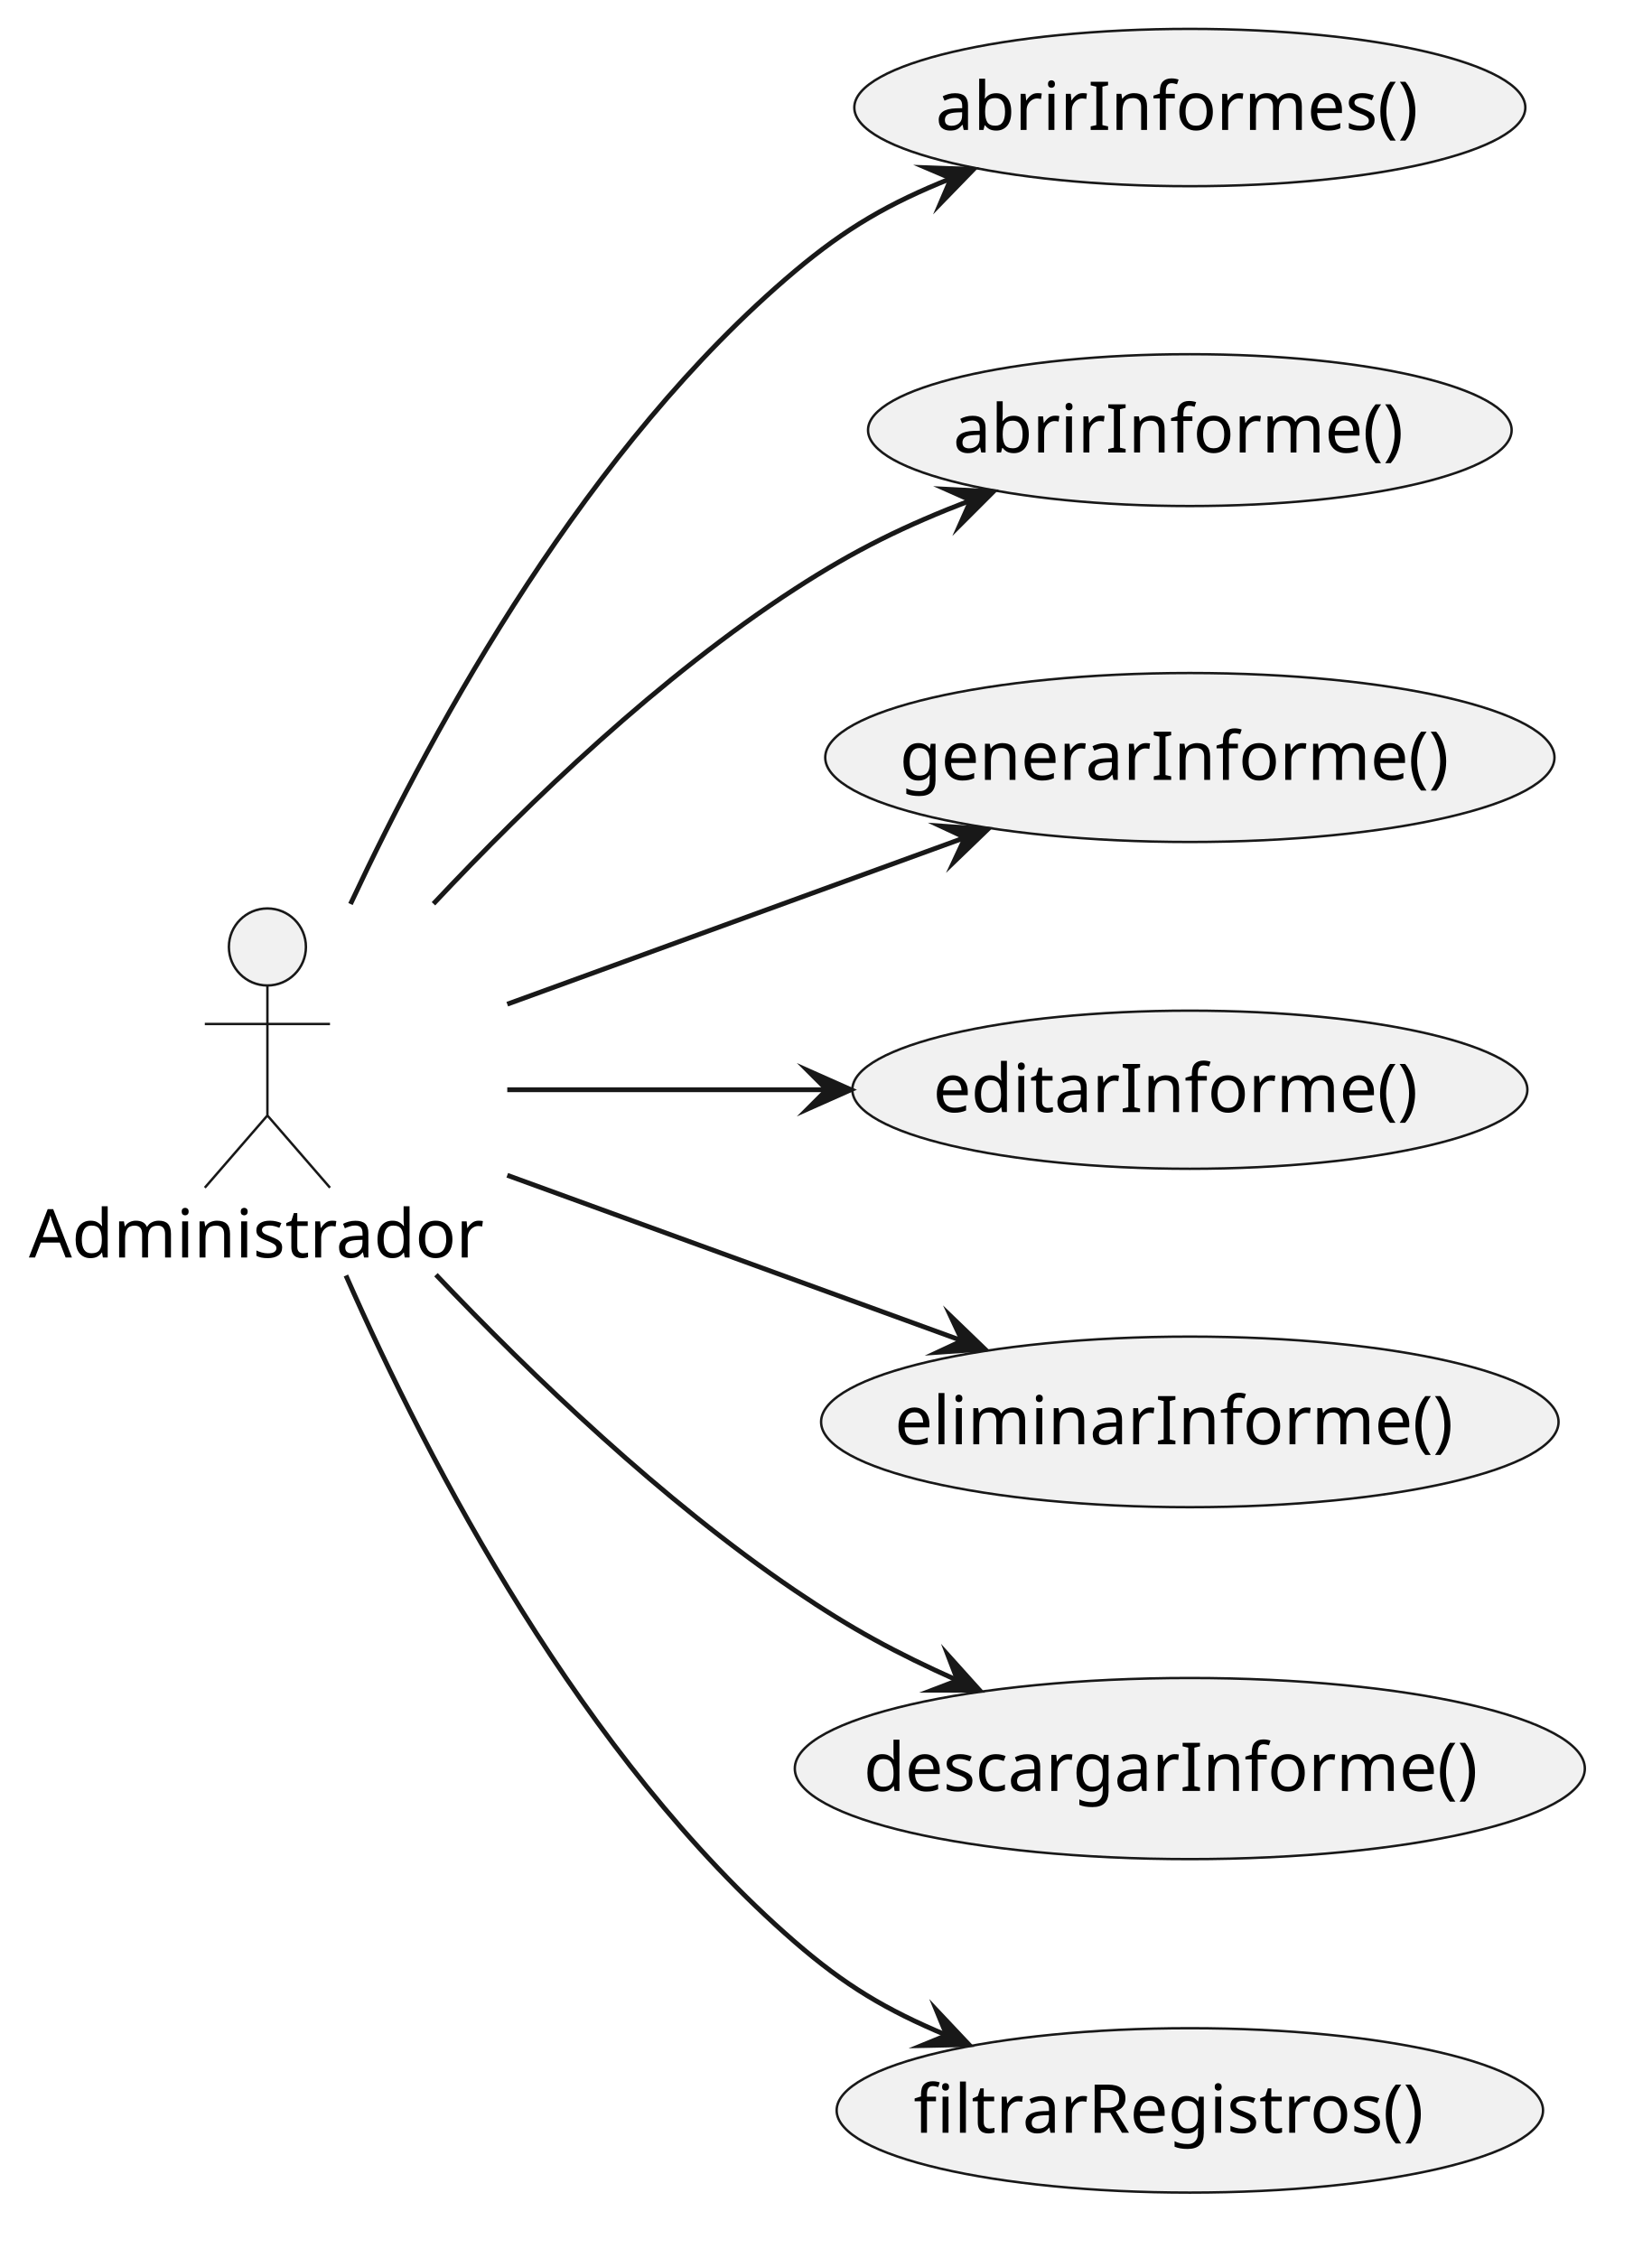
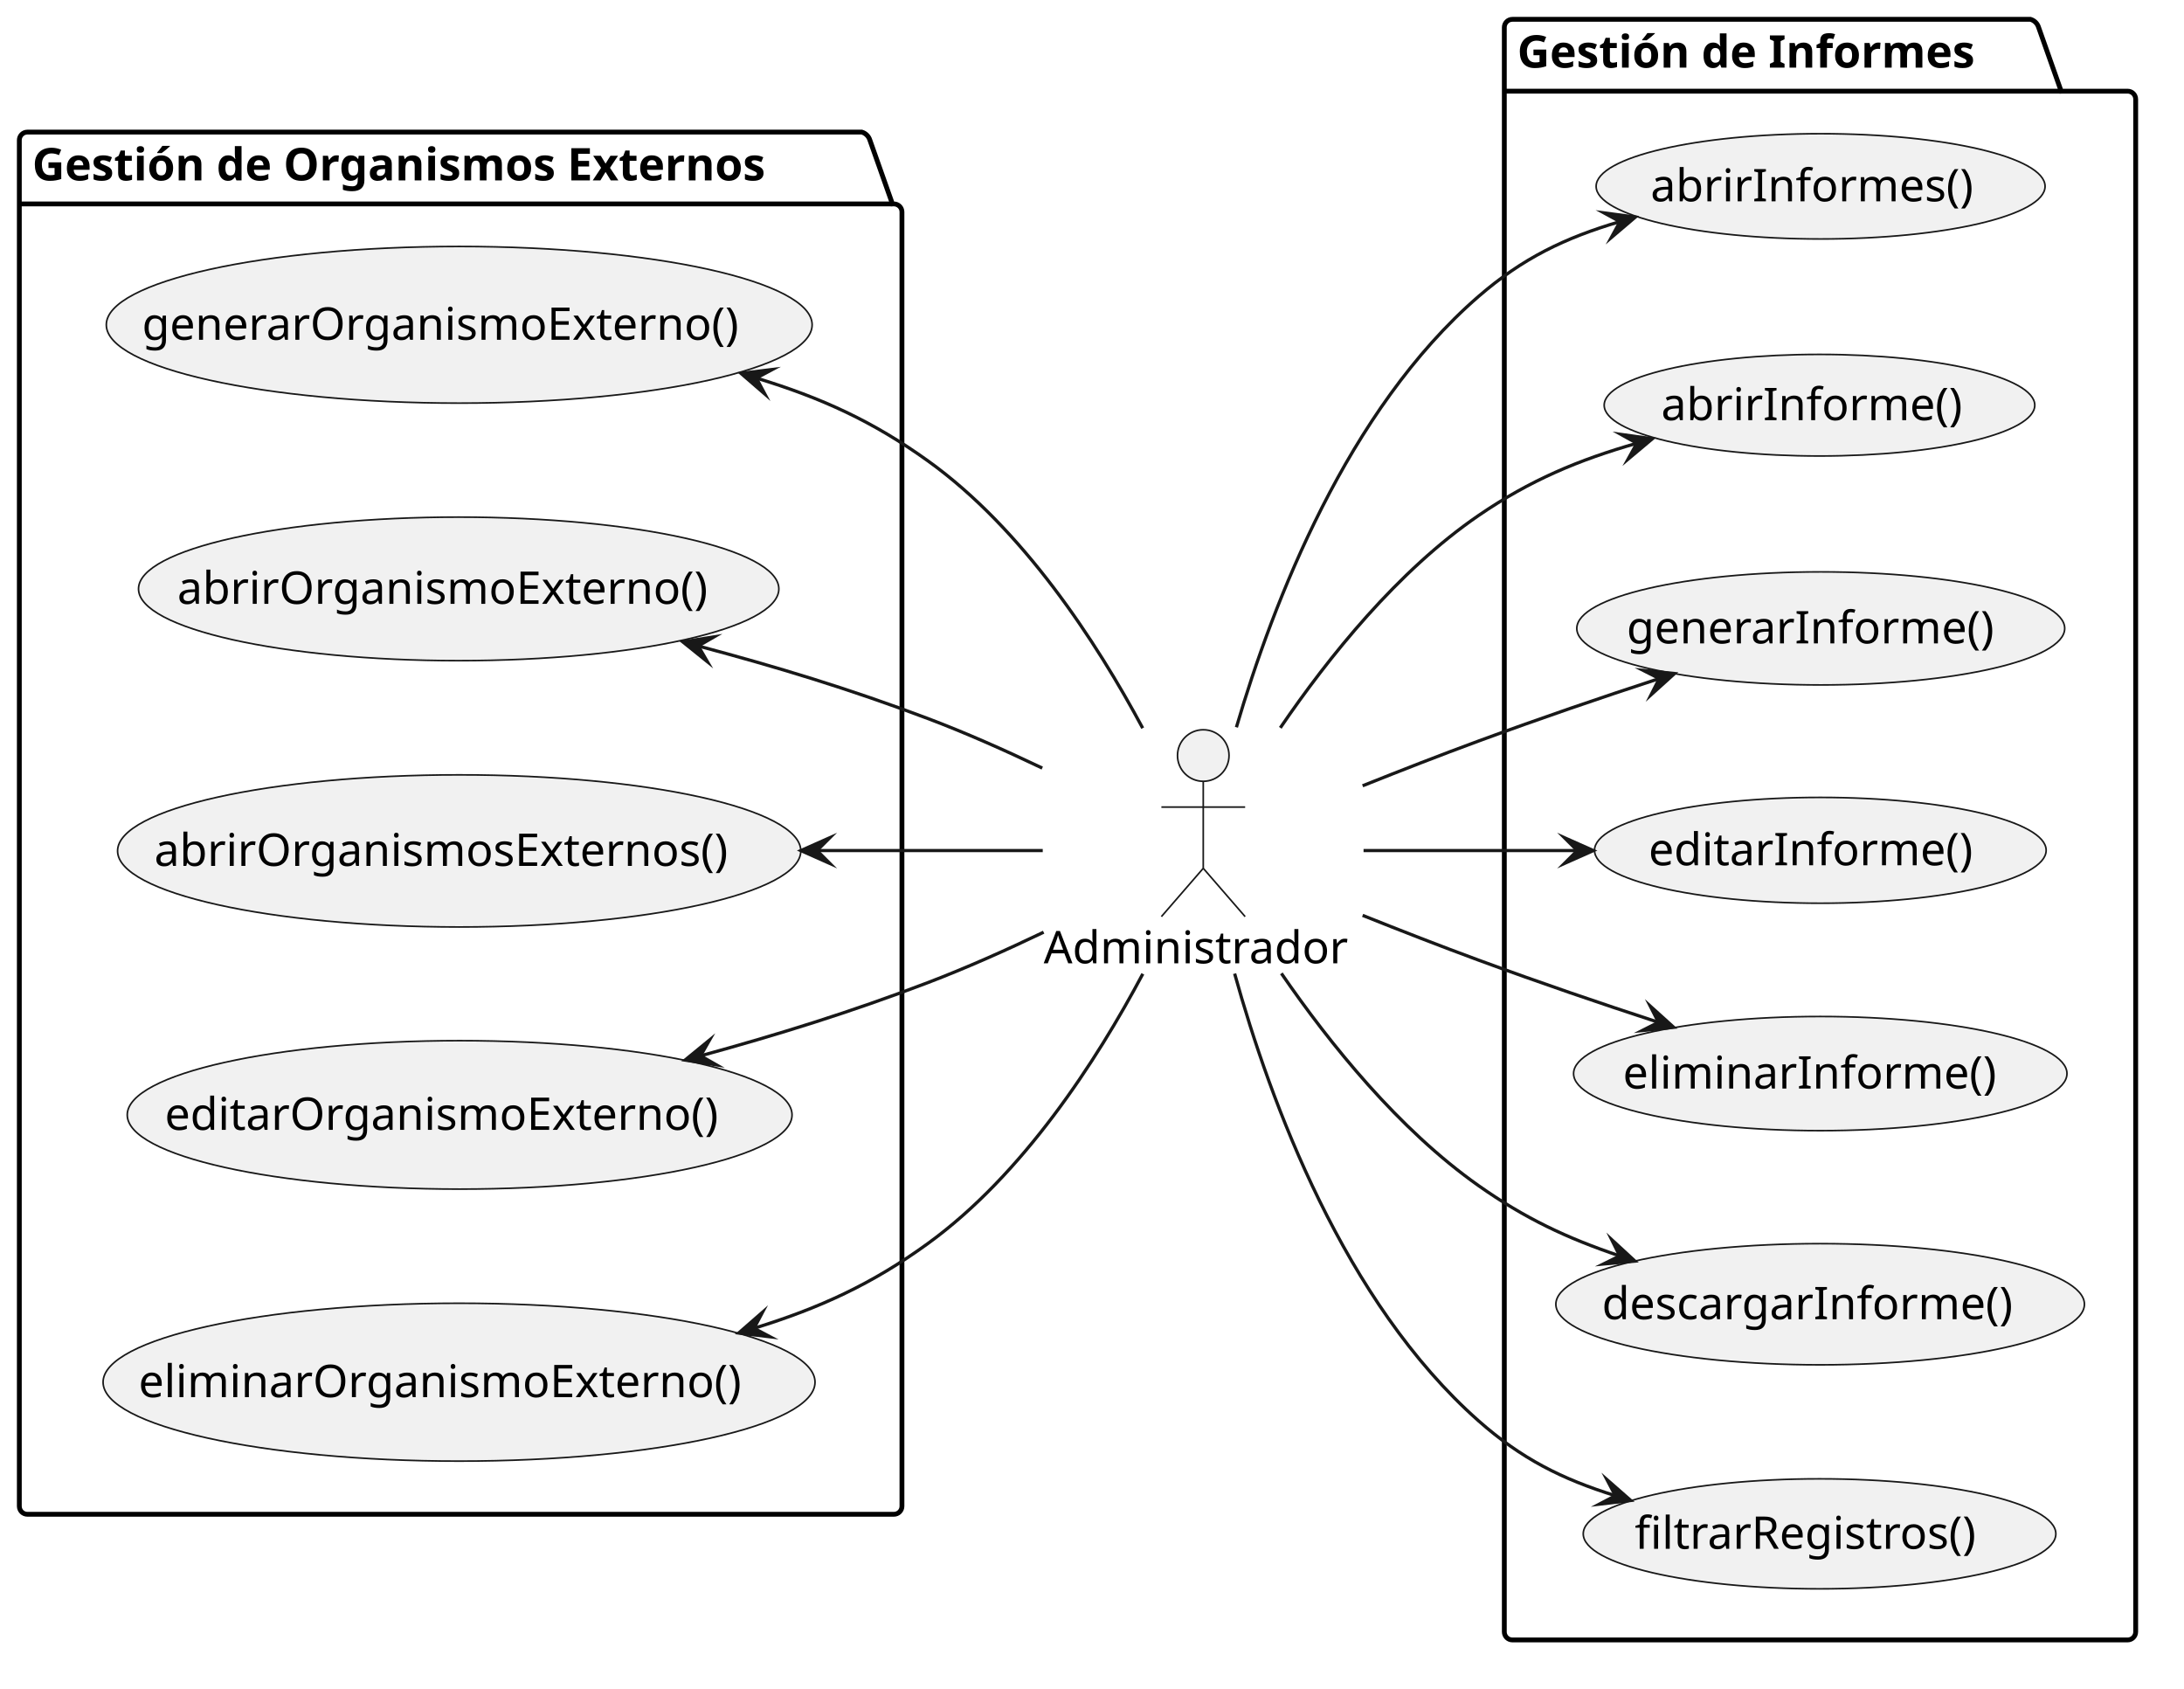
- <svg xmlns="http://www.w3.org/2000/svg" version="1.1" data-diagram-type="DESCRIPTION" style="width:343px;height:469px;background:#FFFFFF;" width="343px" height="469px" viewBox="0 0 343 469" zoomAndPan="magnify" preserveAspectRatio="none" contentStyleType="text/css">
+ <svg xmlns="http://www.w3.org/2000/svg" version="1.1" data-diagram-type="DESCRIPTION" style="width:678px;height:524px;background:#FFFFFF;" width="678px" height="524px" viewBox="0 0 678 524" zoomAndPan="magnify" preserveAspectRatio="none" contentStyleType="text/css">
  <defs />
  <g font-family="sans-serif" lengthAdjust="spacing">
+     <g class="cluster" data-qualified-name="Gesti.n de Organismos Externos" id="ent0002" data-source-line="5">
+       <path d="M8.5,41 L267.55,41 A3.75,3.75 0 0 1 270.05,43.5 L277.05,63.297 L277.5,63.297 A2.5,2.5 0 0 1 280,65.797 L280,467.5 A2.5,2.5 0 0 1 277.5,470 L8.5,470 A2.5,2.5 0 0 1 6,467.5 L6,43.5 A2.5,2.5 0 0 1 8.5,41" style="stroke:#000;stroke-width:1.5;" fill="none" />
+       <line x1="6" y1="63.297" x2="277.05" y2="63.297" style="stroke:#000;stroke-width:1.5;" />
+       <text x="10" y="55.995" fill="#000" font-size="14" textLength="258.05" font-weight="700">Gestión de Organismos Externos</text>
+     </g>
+     <g class="cluster" data-qualified-name="Gesti.n de Informes" id="ent0008" data-source-line="13">
+       <path d="M469.5,6 L630.365,6 A3.75,3.75 0 0 1 632.865,8.5 L639.865,28.297 L660.5,28.297 A2.5,2.5 0 0 1 663,30.797 L663,506.5 A2.5,2.5 0 0 1 660.5,509 L469.5,509 A2.5,2.5 0 0 1 467,506.5 L467,8.5 A2.5,2.5 0 0 1 469.5,6" style="stroke:#000;stroke-width:1.5;" fill="none" />
+       <line x1="467" y1="28.297" x2="639.865" y2="28.297" style="stroke:#000;stroke-width:1.5;" />
+       <text x="471" y="20.995" fill="#000" font-size="14" textLength="159.865" font-weight="700">Gestión de Informes</text>
+     </g>
+     <g class="entity" data-qualified-name="Gesti.n de Organismos Externos.generarOrganismoExterno" id="ent0003" data-source-line="6">
+       <ellipse cx="142.561" cy="100.812" rx="109.561" ry="24.312" fill="#F1F1F1" style="stroke:#181818;stroke-width:0.5;" />
+       <text x="44.096" y="105.461" fill="#000" font-size="14" textLength="196.93">generarOrganismoExterno()</text>
+     </g>
+     <g class="entity" data-qualified-name="Gesti.n de Organismos Externos.abrirOrganismoExterno" id="ent0004" data-source-line="7">
+       <ellipse cx="142.393" cy="182.779" rx="99.393" ry="22.279" fill="#F1F1F1" style="stroke:#181818;stroke-width:0.5;" />
+       <text x="55.033" y="187.427" fill="#000" font-size="14" textLength="174.72">abrirOrganismoExterno()</text>
+     </g>
+     <g class="entity" data-qualified-name="Gesti.n de Organismos Externos.abrirOrganismosExternos" id="ent0005" data-source-line="8">
+       <ellipse cx="142.55" cy="264.11" rx="106.05" ry="23.61" fill="#F1F1F1" style="stroke:#181818;stroke-width:0.5;" />
+       <text x="47.896" y="268.758" fill="#000" font-size="14" textLength="189.308">abrirOrganismosExternos()</text>
+     </g>
+     <g class="entity" data-qualified-name="Gesti.n de Organismos Externos.editarOrganismoExterno" id="ent0006" data-source-line="9">
+       <ellipse cx="142.691" cy="346.038" rx="103.191" ry="23.038" fill="#F1F1F1" style="stroke:#181818;stroke-width:0.5;" />
+       <text x="51.158" y="350.687" fill="#000" font-size="14" textLength="183.066">editarOrganismoExterno()</text>
+     </g>
+     <g class="entity" data-qualified-name="Gesti.n de Organismos Externos.eliminarOrganismoExterno" id="ent0007" data-source-line="10">
+       <ellipse cx="142.509" cy="429.002" rx="110.509" ry="24.502" fill="#F1F1F1" style="stroke:#181818;stroke-width:0.5;" />
+       <text x="43.019" y="433.65" fill="#000" font-size="14" textLength="198.98">eliminarOrganismoExterno()</text>
+     </g>
+     <g class="entity" data-qualified-name="Gesti.n de Informes.abrirInformes" id="ent0009" data-source-line="14">
+       <ellipse cx="565.187" cy="57.837" rx="69.687" ry="16.337" fill="#F1F1F1" style="stroke:#181818;stroke-width:0.5;" />
+       <text x="512.393" y="62.486" fill="#000" font-size="14" textLength="105.588">abrirInformes()</text>
+     </g>
+     <g class="entity" data-qualified-name="Gesti.n de Informes.abrirInforme" id="ent0010" data-source-line="15">
+       <ellipse cx="564.838" cy="125.768" rx="66.838" ry="15.768" fill="#F1F1F1" style="stroke:#181818;stroke-width:0.5;" />
+       <text x="515.692" y="130.416" fill="#000" font-size="14" textLength="98.294">abrirInforme()</text>
+     </g>
+     <g class="entity" data-qualified-name="Gesti.n de Informes.generarInforme" id="ent0011" data-source-line="16">
+       <ellipse cx="565.234" cy="195.047" rx="75.734" ry="17.547" fill="#F1F1F1" style="stroke:#181818;stroke-width:0.5;" />
+       <text x="504.982" y="199.695" fill="#000" font-size="14" textLength="120.504">generarInforme()</text>
+     </g>
+     <g class="entity" data-qualified-name="Gesti.n de Informes.editarInforme" id="ent0012" data-source-line="17">
+       <ellipse cx="565.104" cy="263.921" rx="70.104" ry="16.421" fill="#F1F1F1" style="stroke:#181818;stroke-width:0.5;" />
+       <text x="511.784" y="268.569" fill="#000" font-size="14" textLength="106.641">editarInforme()</text>
+     </g>
+     <g class="entity" data-qualified-name="Gesti.n de Informes.eliminarInforme" id="ent0013" data-source-line="18">
+       <ellipse cx="565.086" cy="333.217" rx="76.586" ry="17.717" fill="#F1F1F1" style="stroke:#181818;stroke-width:0.5;" />
+       <text x="503.808" y="337.866" fill="#000" font-size="14" textLength="122.555">eliminarInforme()</text>
+     </g>
+     <g class="entity" data-qualified-name="Gesti.n de Informes.descargarInforme" id="ent0014" data-source-line="19">
+       <ellipse cx="565.046" cy="404.809" rx="82.046" ry="18.809" fill="#F1F1F1" style="stroke:#181818;stroke-width:0.5;" />
+       <text x="497.309" y="409.458" fill="#000" font-size="14" textLength="135.475">descargarInforme()</text>
+     </g>
+     <g class="entity" data-qualified-name="Gesti.n de Informes.filtrarRegistros" id="ent0015" data-source-line="20">
+       <ellipse cx="564.86" cy="476.072" rx="73.36" ry="17.072" fill="#F1F1F1" style="stroke:#181818;stroke-width:0.5;" />
+       <text x="507.496" y="480.72" fill="#000" font-size="14" textLength="114.728">filtrarRegistros()</text>
+     </g>
    <g class="entity" data-qualified-name="admin" id="ent0001" data-source-line="3">
-       <ellipse cx="55.54" cy="196.69" rx="8" ry="8" fill="#F1F1F1" style="stroke:#181818;stroke-width:0.5;" />
-       <path d="M55.54,204.69 L55.54,231.69 M42.54,212.69 L68.54,212.69 M55.54,231.69 L42.54,246.69 M55.54,231.69 L68.54,246.69" style="stroke:#181818;stroke-width:0.5;" fill="none" />
-       <text x="6" y="261.185" fill="#000" font-size="14" textLength="99.08">Administrador</text>
+       <ellipse cx="373.54" cy="234.5" rx="8" ry="8" fill="#F1F1F1" style="stroke:#181818;stroke-width:0.5;" />
+       <path d="M373.54,242.5 L373.54,269.5 M360.54,250.5 L386.54,250.5 M373.54,269.5 L360.54,284.5 M373.54,269.5 L386.54,284.5" style="stroke:#181818;stroke-width:0.5;" fill="none" />
+       <text x="324" y="298.995" fill="#000" font-size="14" textLength="99.08">Administrador</text>
    </g>
-     <g class="entity" data-qualified-name="UC1" id="ent0002" data-source-line="5">
-       <ellipse cx="247.127" cy="22.337" rx="69.687" ry="16.337" fill="#F1F1F1" style="stroke:#181818;stroke-width:0.5;" />
-       <text x="194.333" y="26.986" fill="#000" font-size="14" textLength="105.588">abrirInformes()</text>
+     <g class="link" data-entity-1="ent0003" data-entity-2="ent0001" id="lnk16" data-source-line="24" data-link-type="dependency">
+       <path d="M234.803,117.337 C255.063,123.507 270.91,130.75 288,143 C317.57,164.2 340.33,199.11 354.74,226" style="stroke:#181818;stroke-width:1;" fill="none" id="generarOrganismoExterno-backto-admin" />
+       <polygon points="230.02,115.88,237.464,122.328,234.803,117.337,239.795,114.675,230.02,115.88" fill="#181818" style="stroke:#181818;stroke-width:1;stroke-linejoin:miter;stroke-miterlimit:10;" />
    </g>
-     <g class="entity" data-qualified-name="UC2" id="ent0003" data-source-line="6">
-       <ellipse cx="247.128" cy="89.338" rx="66.838" ry="15.768" fill="#F1F1F1" style="stroke:#181818;stroke-width:0.5;" />
-       <text x="197.982" y="93.986" fill="#000" font-size="14" textLength="98.294">abrirInforme()</text>
+     <g class="link" data-entity-1="ent0004" data-entity-2="ent0001" id="lnk17" data-source-line="25" data-link-type="dependency">
+       <path d="M216.782,200.505 C241.102,206.975 263.65,213.81 288,223 C299.75,227.43 312.07,232.91 323.56,238.4" style="stroke:#181818;stroke-width:1;" fill="none" id="abrirOrganismoExterno-backto-admin" />
+       <polygon points="211.95,199.22,219.619,205.399,216.782,200.505,221.676,197.668,211.95,199.22" fill="#181818" style="stroke:#181818;stroke-width:1;stroke-linejoin:miter;stroke-miterlimit:10;" />
    </g>
-     <g class="entity" data-qualified-name="UC3" id="ent0004" data-source-line="7">
-       <ellipse cx="247.134" cy="157.337" rx="75.734" ry="17.547" fill="#F1F1F1" style="stroke:#181818;stroke-width:0.5;" />
-       <text x="186.882" y="161.985" fill="#000" font-size="14" textLength="120.504">generarInforme()</text>
+     <g class="link" data-entity-1="ent0005" data-entity-2="ent0001" id="lnk18" data-source-line="26" data-link-type="dependency">
+       <path d="M253.62,264 C279.84,264 301.72,264 323.71,264" style="stroke:#181818;stroke-width:1;" fill="none" id="abrirOrganismosExternos-backto-admin" />
+       <polygon points="248.62,264,257.62,268,253.62,264,257.62,260,248.62,264" fill="#181818" style="stroke:#181818;stroke-width:1;stroke-linejoin:miter;stroke-miterlimit:10;" />
    </g>
-     <g class="entity" data-qualified-name="UC4" id="ent0005" data-source-line="8">
-       <ellipse cx="247.134" cy="226.341" rx="70.104" ry="16.421" fill="#F1F1F1" style="stroke:#181818;stroke-width:0.5;" />
-       <text x="193.814" y="230.989" fill="#000" font-size="14" textLength="106.641">editarInforme()</text>
+     <g class="link" data-entity-1="ent0006" data-entity-2="ent0001" id="lnk19" data-source-line="27" data-link-type="dependency">
+       <path d="M217.482,327.708 C241.622,321.088 263.88,314.19 288,305 C299.88,300.47 312.37,294.9 323.99,289.33" style="stroke:#181818;stroke-width:1;" fill="none" id="editarOrganismoExterno-backto-admin" />
+       <polygon points="212.66,329.03,222.397,330.507,217.482,327.708,220.282,322.792,212.66,329.03" fill="#181818" style="stroke:#181818;stroke-width:1;stroke-linejoin:miter;stroke-miterlimit:10;" />
    </g>
-     <g class="entity" data-qualified-name="UC5" id="ent0006" data-source-line="9">
-       <ellipse cx="247.126" cy="295.337" rx="76.586" ry="17.717" fill="#F1F1F1" style="stroke:#181818;stroke-width:0.5;" />
-       <text x="185.848" y="299.986" fill="#000" font-size="14" textLength="122.555">eliminarInforme()</text>
+     <g class="link" data-entity-1="ent0007" data-entity-2="ent0001" id="lnk20" data-source-line="28" data-link-type="dependency">
+       <path d="M234.087,412.275 C254.587,405.945 270.73,398.52 288,386 C317.62,364.53 340.38,329.34 354.78,302.26" style="stroke:#181818;stroke-width:1;" fill="none" id="eliminarOrganismoExterno-backto-admin" />
+       <polygon points="229.31,413.75,239.09,414.917,234.087,412.275,236.729,407.273,229.31,413.75" fill="#181818" style="stroke:#181818;stroke-width:1;stroke-linejoin:miter;stroke-miterlimit:10;" />
    </g>
-     <g class="entity" data-qualified-name="UC6" id="ent0007" data-source-line="10">
-       <ellipse cx="247.126" cy="367.339" rx="82.046" ry="18.809" fill="#F1F1F1" style="stroke:#181818;stroke-width:0.5;" />
-       <text x="179.389" y="371.988" fill="#000" font-size="14" textLength="135.475">descargarInforme()</text>
+     <g class="link" data-entity-1="ent0001" data-entity-2="ent0009" id="lnk21" data-source-line="31" data-link-type="dependency">
+       <path d="M383.83,225.73 C395.24,186.79 418.25,127.28 459,92 C472.69,80.15 485.784,73.822 502.904,68.782" style="stroke:#181818;stroke-width:1;" fill="none" id="admin-to-abrirInformes" />
+       <polygon points="507.7,67.37,497.937,66.075,502.904,68.782,500.196,73.749,507.7,67.37" fill="#181818" style="stroke:#181818;stroke-width:1;stroke-linejoin:miter;stroke-miterlimit:10;" />
    </g>
-     <g class="entity" data-qualified-name="UC7" id="ent0008" data-source-line="11">
-       <ellipse cx="247.13" cy="438.342" rx="73.36" ry="17.072" fill="#F1F1F1" style="stroke:#181818;stroke-width:0.5;" />
-       <text x="189.766" y="442.99" fill="#000" font-size="14" textLength="114.728">filtrarRegistros()</text>
+     <g class="link" data-entity-1="ent0001" data-entity-2="ent0010" id="lnk22" data-source-line="32" data-link-type="dependency">
+       <path d="M397.46,225.9 C412.49,203.85 433.96,177.16 459,160 C475.04,149.01 490.064,142.759 508.154,137.569" style="stroke:#181818;stroke-width:1;" fill="none" id="admin-to-abrirInforme" />
+       <polygon points="512.96,136.19,503.206,134.827,508.154,137.569,505.412,142.517,512.96,136.19" fill="#181818" style="stroke:#181818;stroke-width:1;stroke-linejoin:miter;stroke-miterlimit:10;" />
    </g>
-     <g class="link" data-entity-1="ent0001" data-entity-2="ent0002" id="lnk9" data-source-line="13" data-link-type="dependency">
-       <path d="M72.8,187.77 C90.54,149.81 122.22,92.43 165.08,56.34 C175.82,47.3 184.66,42.223 197.54,37.053" style="stroke:#181818;stroke-width:1;" fill="none" id="admin-to-UC1" />
-       <polygon points="202.18,35.19,192.338,34.83,197.54,37.053,195.318,42.255,202.18,35.19" fill="#181818" style="stroke:#181818;stroke-width:1;stroke-linejoin:miter;stroke-miterlimit:10;" />
+     <g class="link" data-entity-1="ent0001" data-entity-2="ent0011" id="lnk23" data-source-line="33" data-link-type="dependency">
+       <path d="M423.01,243.89 C434.74,239.2 447.27,234.31 459,230 C478.84,222.71 496.268,216.776 515.108,210.606" style="stroke:#181818;stroke-width:1;" fill="none" id="admin-to-generarInforme" />
+       <polygon points="519.86,209.05,510.062,208.05,515.108,210.606,512.552,215.652,519.86,209.05" fill="#181818" style="stroke:#181818;stroke-width:1;stroke-linejoin:miter;stroke-miterlimit:10;" />
    </g>
-     <g class="link" data-entity-1="ent0001" data-entity-2="ent0003" id="lnk10" data-source-line="14" data-link-type="dependency">
-       <path d="M90.03,187.72 C110.13,166.31 137.16,140.44 165.08,122.34 C177.7,114.15 188.013,109.154 201.643,103.914" style="stroke:#181818;stroke-width:1;" fill="none" id="admin-to-UC2" />
-       <polygon points="206.31,102.12,196.474,101.616,201.643,103.914,199.345,109.083,206.31,102.12" fill="#181818" style="stroke:#181818;stroke-width:1;stroke-linejoin:miter;stroke-miterlimit:10;" />
+     <g class="link" data-entity-1="ent0001" data-entity-2="ent0012" id="lnk24" data-source-line="34" data-link-type="dependency">
+       <path d="M423.3,264 C445.01,264 465.98,264 489.65,264" style="stroke:#181818;stroke-width:1;" fill="none" id="admin-to-editarInforme" />
+       <polygon points="494.65,264,485.65,260,489.65,264,485.65,268,494.65,264" fill="#181818" style="stroke:#181818;stroke-width:1;stroke-linejoin:miter;stroke-miterlimit:10;" />
    </g>
-     <g class="link" data-entity-1="ent0001" data-entity-2="ent0004" id="lnk11" data-source-line="15" data-link-type="dependency">
-       <path d="M105.36,208.57 C136.3,197.31 171.161,184.619 200.461,173.959" style="stroke:#181818;stroke-width:1;" fill="none" id="admin-to-UC3" />
-       <polygon points="205.16,172.25,195.335,171.568,200.461,173.959,198.07,179.086,205.16,172.25" fill="#181818" style="stroke:#181818;stroke-width:1;stroke-linejoin:miter;stroke-miterlimit:10;" />
+     <g class="link" data-entity-1="ent0001" data-entity-2="ent0013" id="lnk25" data-source-line="35" data-link-type="dependency">
+       <path d="M423.01,284.11 C434.74,288.8 447.27,293.69 459,298 C478.75,305.26 496.058,311.155 514.848,317.305" style="stroke:#181818;stroke-width:1;" fill="none" id="admin-to-eliminarInforme" />
+       <polygon points="519.6,318.86,512.291,312.259,514.848,317.305,509.802,319.862,519.6,318.86" fill="#181818" style="stroke:#181818;stroke-width:1;stroke-linejoin:miter;stroke-miterlimit:10;" />
    </g>
-     <g class="link" data-entity-1="ent0001" data-entity-2="ent0005" id="lnk12" data-source-line="16" data-link-type="dependency">
-       <path d="M105.36,226.34 C127.09,226.34 148.06,226.34 171.75,226.34" style="stroke:#181818;stroke-width:1;" fill="none" id="admin-to-UC4" />
-       <polygon points="176.75,226.34,167.75,222.34,171.75,226.34,167.75,230.34,176.75,226.34" fill="#181818" style="stroke:#181818;stroke-width:1;stroke-linejoin:miter;stroke-miterlimit:10;" />
+     <g class="link" data-entity-1="ent0001" data-entity-2="ent0014" id="lnk26" data-source-line="36" data-link-type="dependency">
+       <path d="M397.79,302.12 C412.87,324.04 434.27,350.58 459,368 C473.46,378.18 486.264,384.206 502.824,389.816" style="stroke:#181818;stroke-width:1;" fill="none" id="admin-to-descargarInforme" />
+       <polygon points="507.56,391.42,500.319,384.744,502.824,389.816,497.752,392.321,507.56,391.42" fill="#181818" style="stroke:#181818;stroke-width:1;stroke-linejoin:miter;stroke-miterlimit:10;" />
    </g>
-     <g class="link" data-entity-1="ent0001" data-entity-2="ent0006" id="lnk13" data-source-line="17" data-link-type="dependency">
-       <path d="M105.36,244.11 C136.08,255.29 170.601,267.85 199.841,278.49" style="stroke:#181818;stroke-width:1;" fill="none" id="admin-to-UC5" />
-       <polygon points="204.54,280.2,197.45,273.364,199.841,278.49,194.715,280.881,204.54,280.2" fill="#181818" style="stroke:#181818;stroke-width:1;stroke-linejoin:miter;stroke-miterlimit:10;" />
-     </g>
-     <g class="link" data-entity-1="ent0001" data-entity-2="ent0007" id="lnk14" data-source-line="18" data-link-type="dependency">
-       <path d="M90.55,264.77 C110.73,285.99 137.65,311.73 165.08,330.34 C176.86,338.33 186.065,343.311 198.895,349.041" style="stroke:#181818;stroke-width:1;" fill="none" id="admin-to-UC6" />
-       <polygon points="203.46,351.08,196.873,343.758,198.895,349.041,193.611,351.062,203.46,351.08" fill="#181818" style="stroke:#181818;stroke-width:1;stroke-linejoin:miter;stroke-miterlimit:10;" />
-     </g>
-     <g class="link" data-entity-1="ent0001" data-entity-2="ent0008" id="lnk15" data-source-line="19" data-link-type="dependency">
-       <path d="M71.85,264.93 C89.21,304.37 120.95,365.09 165.08,403.34 C175.5,412.37 183.998,417.448 196.628,422.738" style="stroke:#181818;stroke-width:1;" fill="none" id="admin-to-UC7" />
-       <polygon points="201.24,424.67,194.484,417.504,196.628,422.738,191.393,424.883,201.24,424.67" fill="#181818" style="stroke:#181818;stroke-width:1;stroke-linejoin:miter;stroke-miterlimit:10;" />
+     <g class="link" data-entity-1="ent0001" data-entity-2="ent0015" id="lnk27" data-source-line="37" data-link-type="dependency">
+       <path d="M383.28,302.19 C394.38,342.16 417.28,404.14 459,441 C472.25,452.7 484.766,459.034 501.476,464.234" style="stroke:#181818;stroke-width:1;" fill="none" id="admin-to-filtrarRegistros" />
+       <polygon points="506.25,465.72,498.845,459.226,501.476,464.234,496.468,466.865,506.25,465.72" fill="#181818" style="stroke:#181818;stroke-width:1;stroke-linejoin:miter;stroke-miterlimit:10;" />
    </g>
  </g>
</svg>
